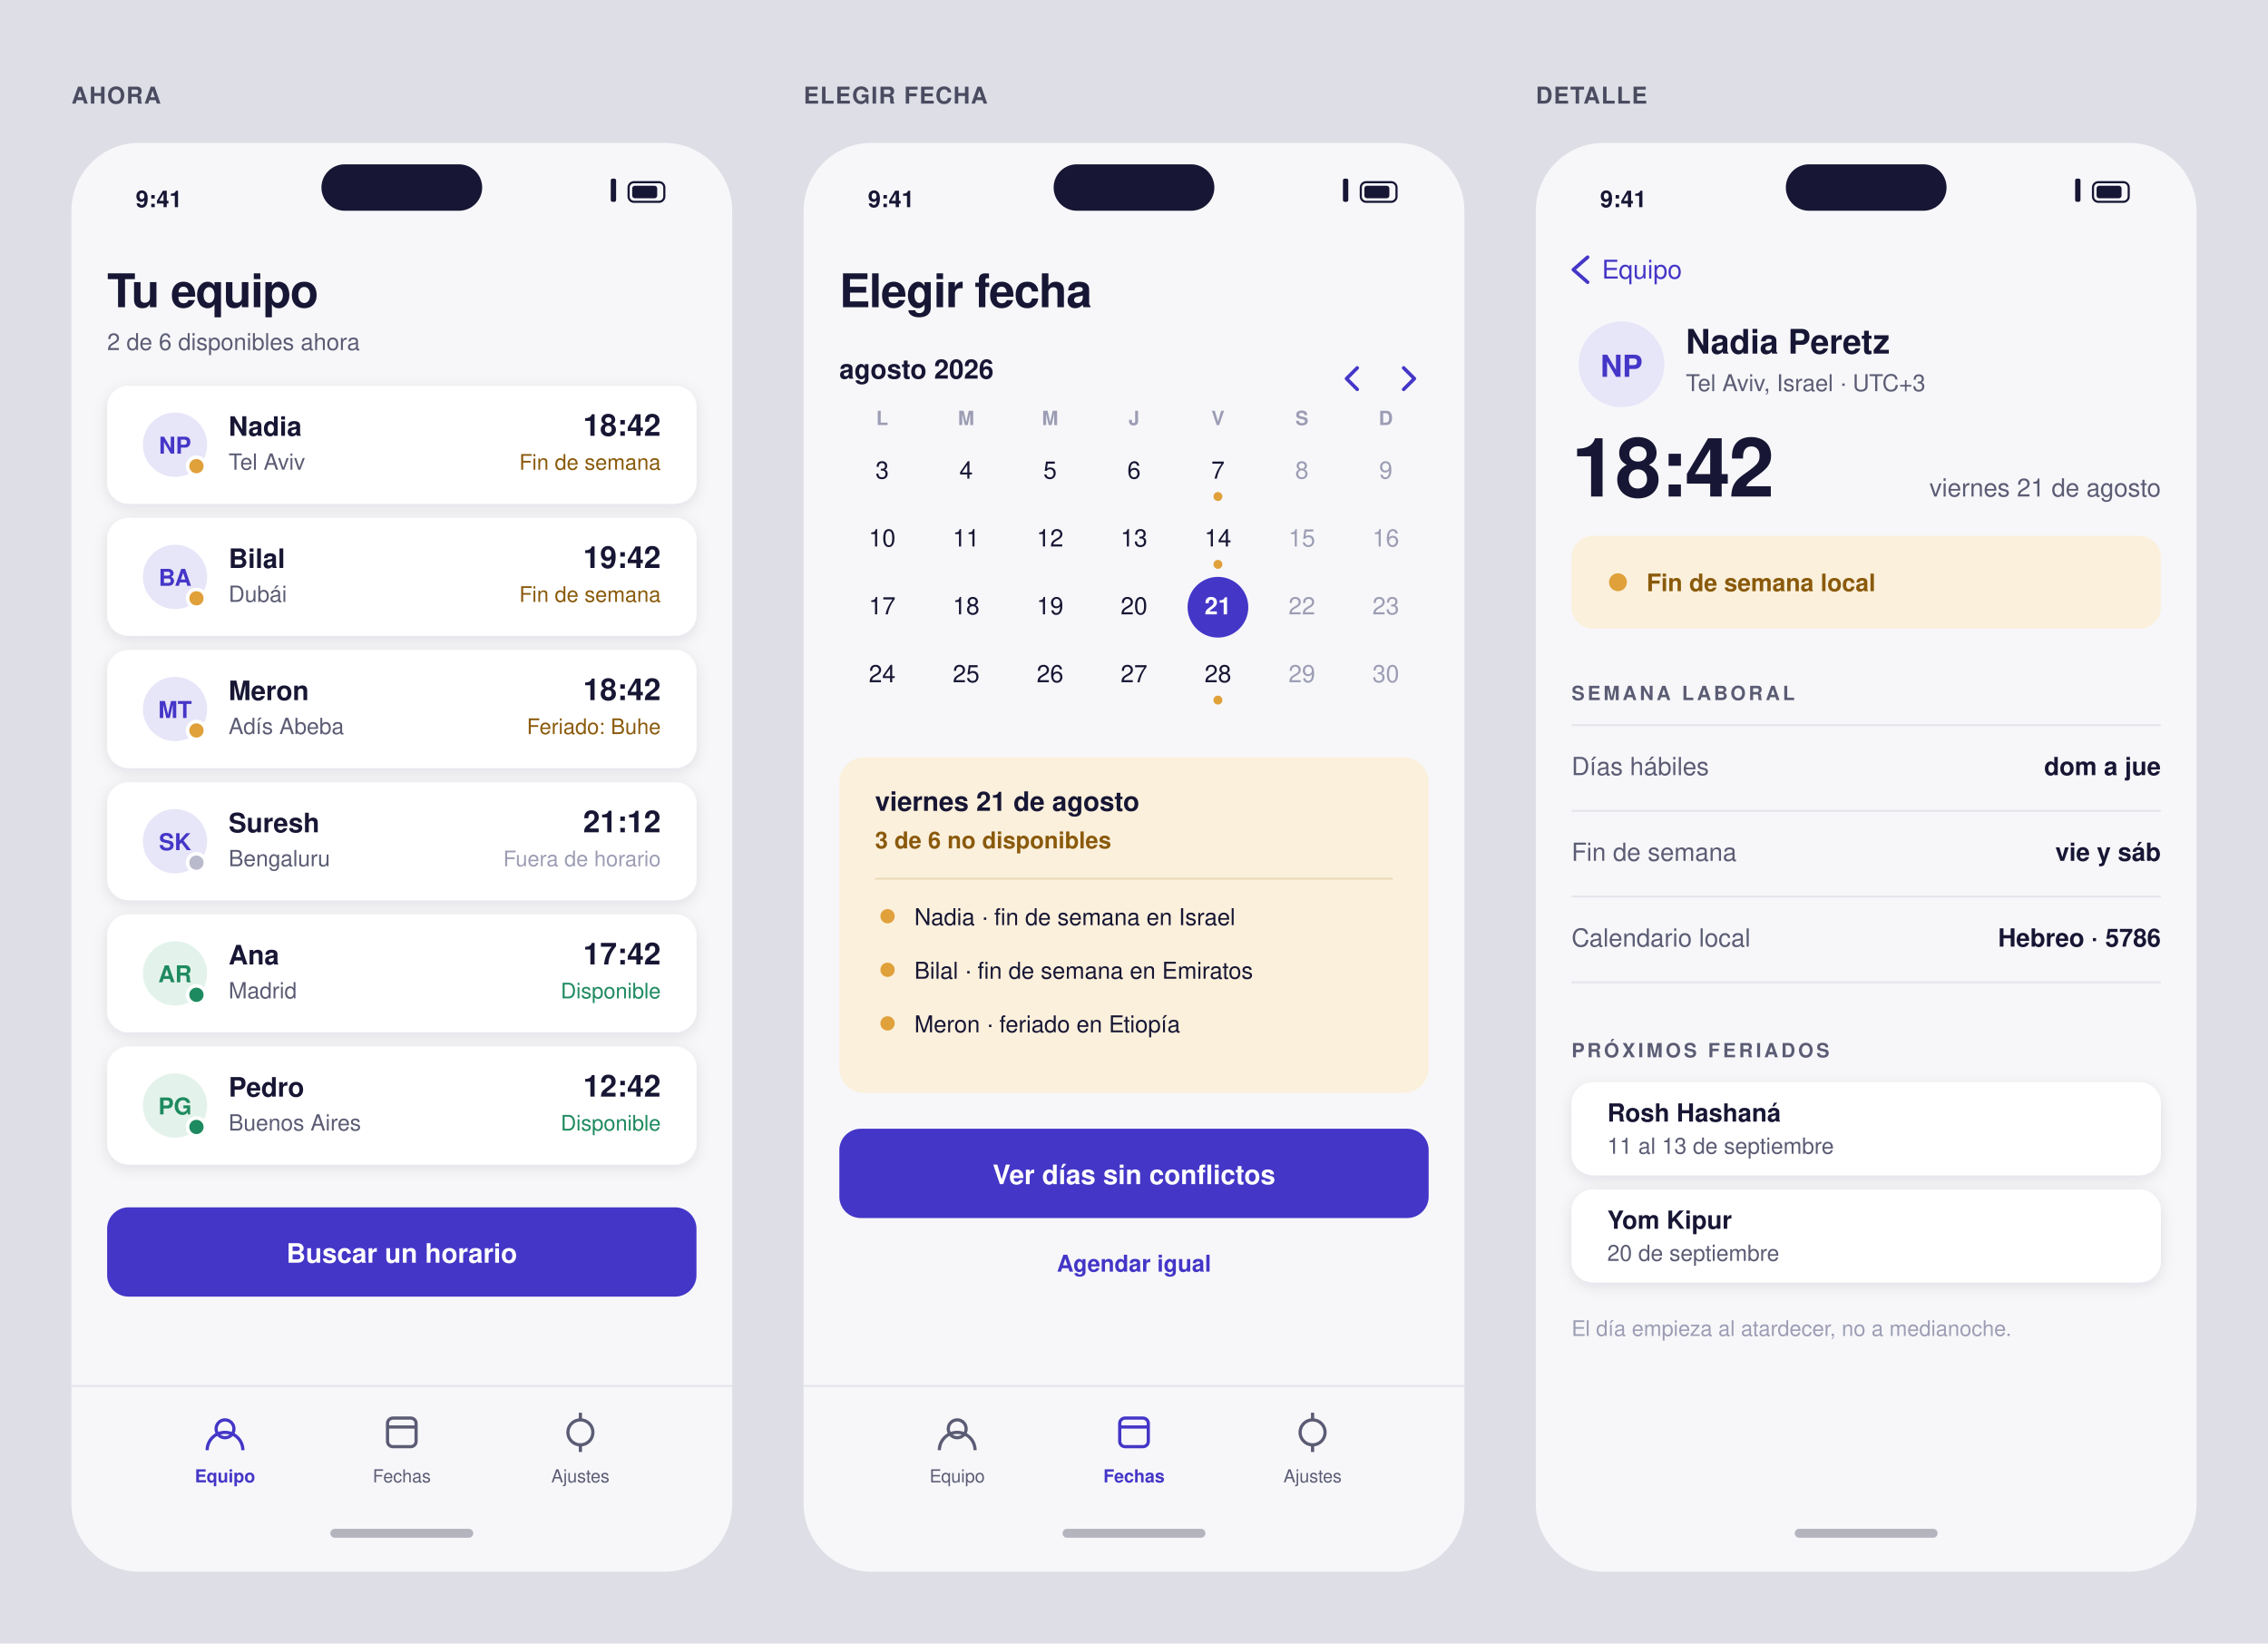
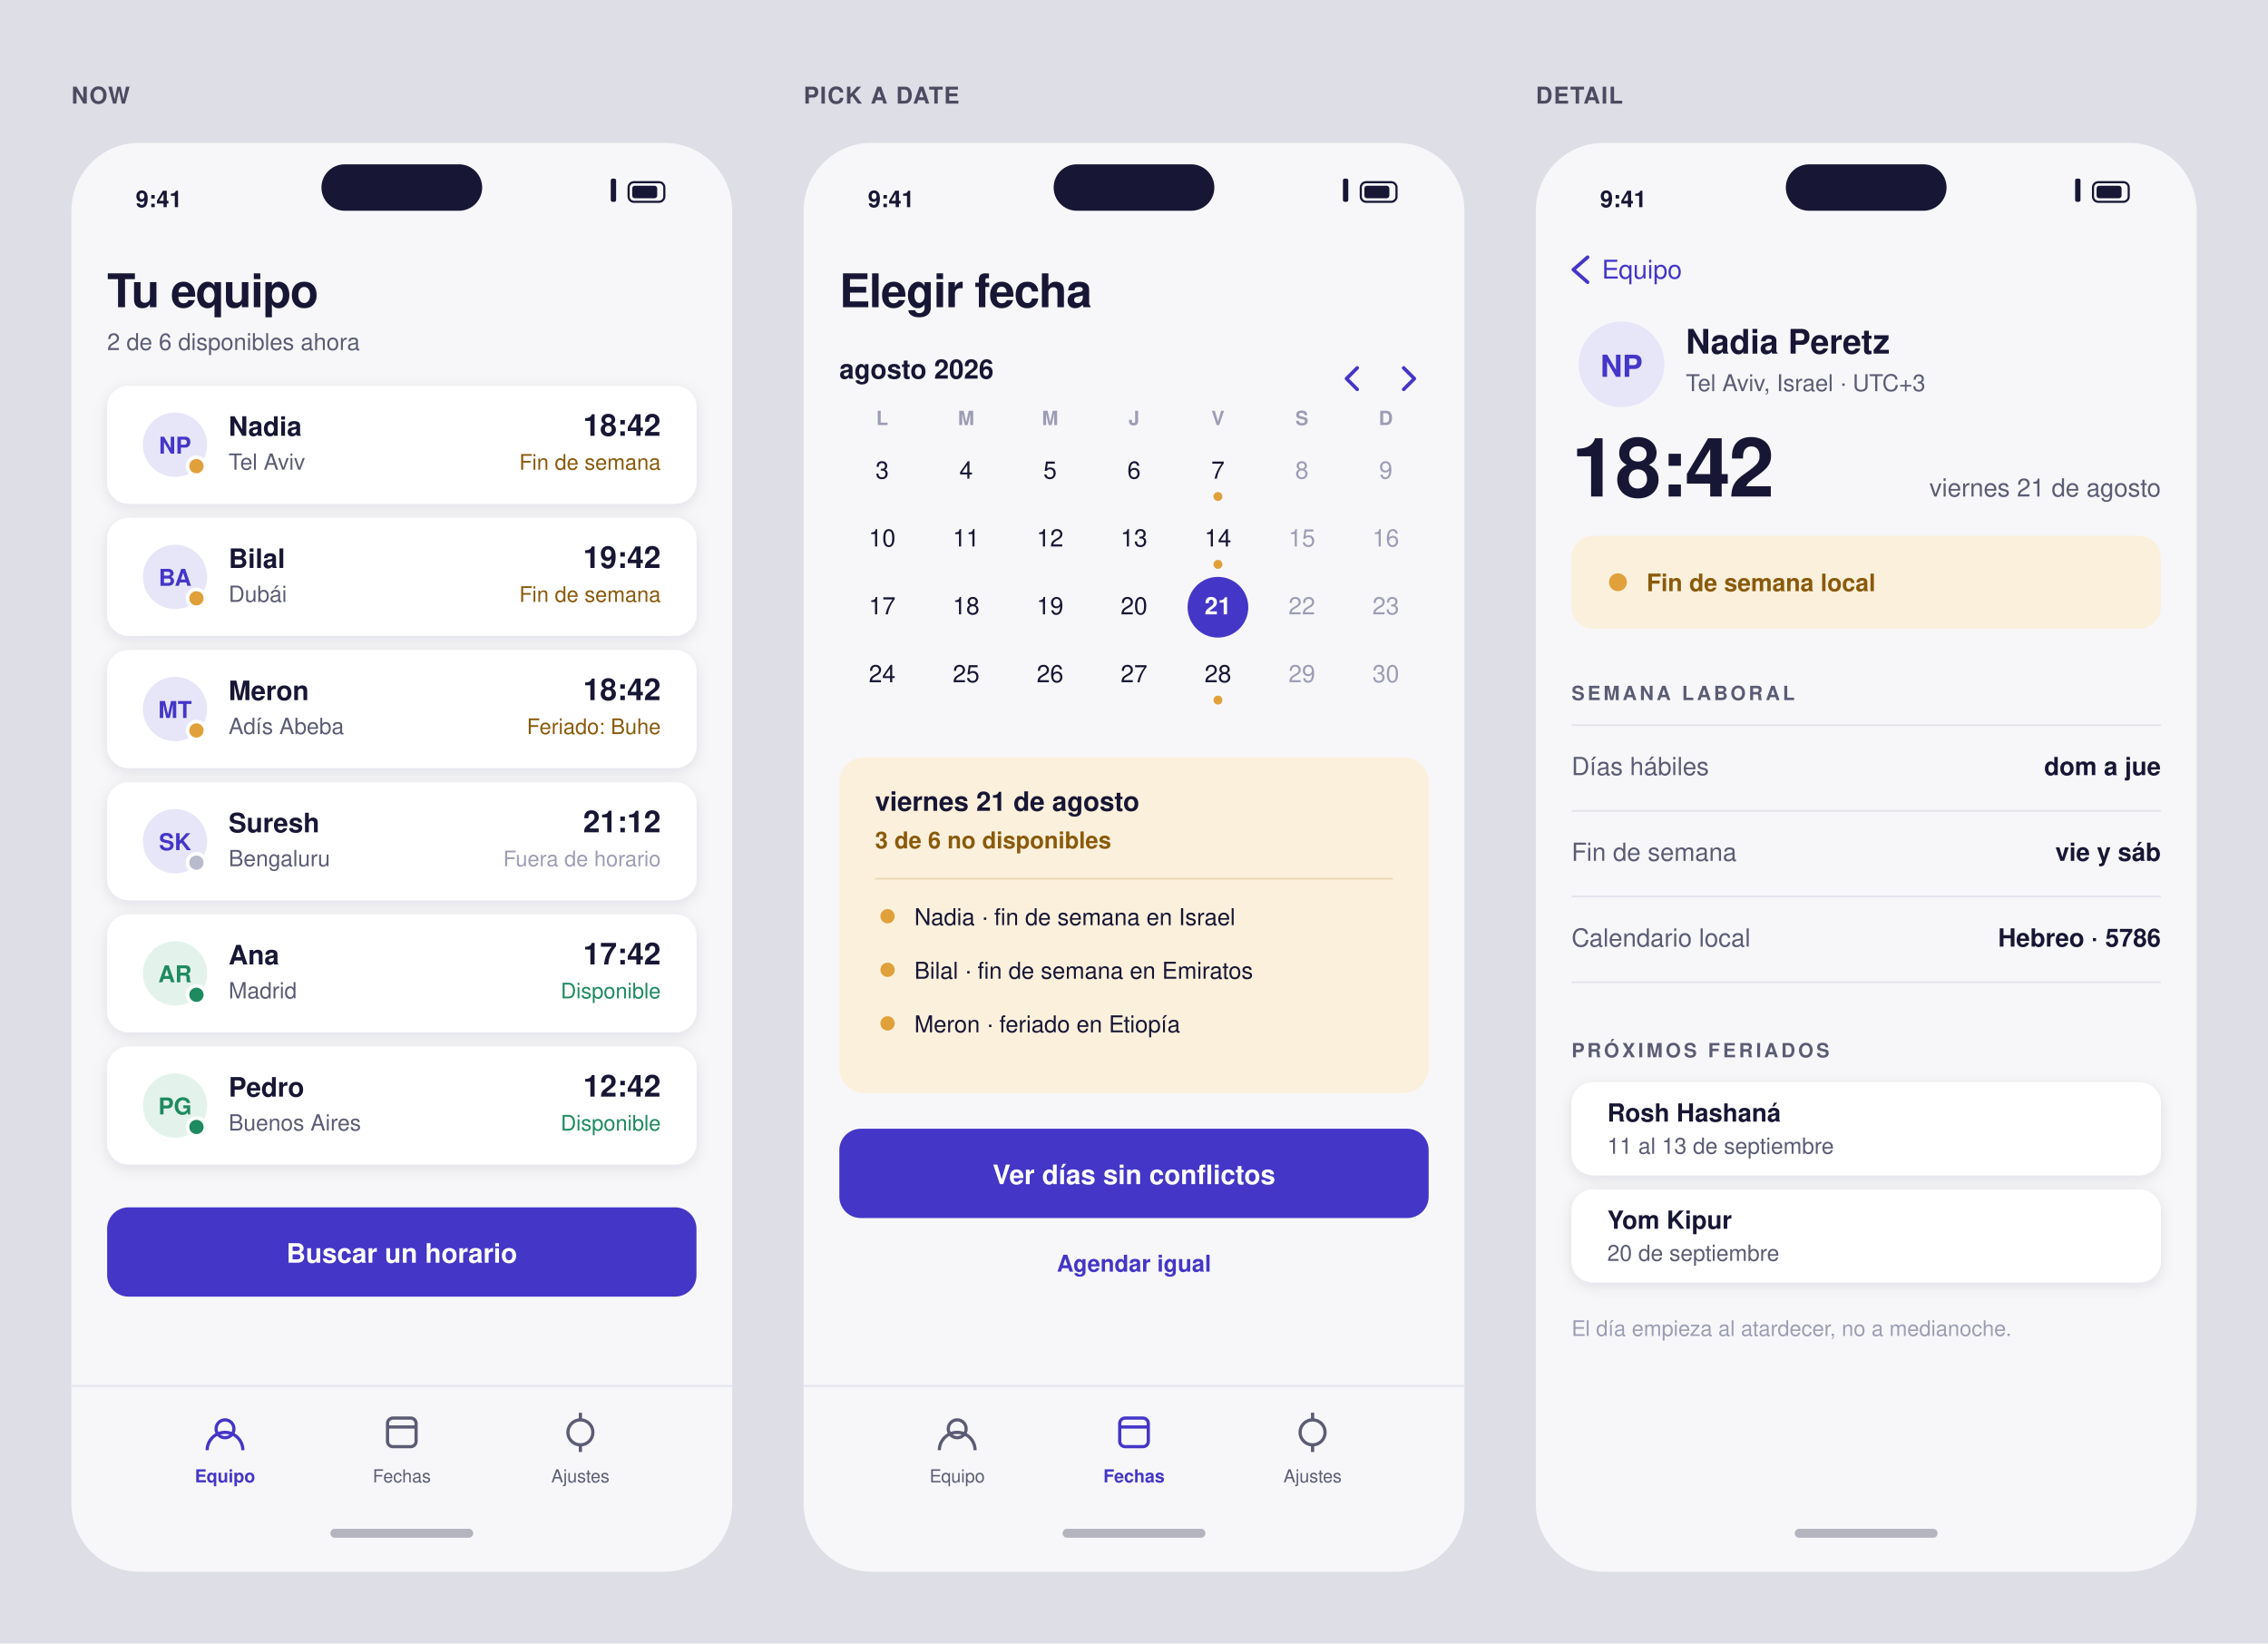
<svg xmlns="http://www.w3.org/2000/svg" width="1270" height="920" viewBox="0 0 1270 920" font-family="Helvetica Neue, Helvetica, Arial, sans-serif">
  <defs>
    <filter id="sh" x="-30%" y="-30%" width="160%" height="160%">
      <feDropShadow dx="0" dy="2" stdDeviation="4" flood-color="#171634" flood-opacity="0.10" />
    </filter>
  </defs>
  <rect width="1270" height="920" fill="#DEDEE6" />
-   <text x="40" y="58" font-size="13" font-weight="700" letter-spacing="0.6" fill="#4A4B60">AHORA</text>
-   <text x="450" y="58" font-size="13" font-weight="700" letter-spacing="0.6" fill="#4A4B60">ELEGIR FECHA</text>
-   <text x="860" y="58" font-size="13" font-weight="700" letter-spacing="0.6" fill="#4A4B60">DETALLE</text>
+   <text x="40" y="58" font-size="13" font-weight="700" letter-spacing="0.6" fill="#4A4B60">NOW</text>
+   <text x="450" y="58" font-size="13" font-weight="700" letter-spacing="0.6" fill="#4A4B60">PICK A DATE</text>
+   <text x="860" y="58" font-size="13" font-weight="700" letter-spacing="0.6" fill="#4A4B60">DETAIL</text>
  <g>
    <rect x="40" y="80" width="370" height="800" rx="38" fill="#F7F7FA" />
    <rect x="180" y="92" width="90" height="26" rx="13" fill="#171634" />
    <text x="76" y="116" font-size="13" font-weight="600" fill="#171634">9:41</text>
    <g fill="#171634">
      <rect x="342" y="100" width="3" height="13" rx="1" />
      <rect x="352" y="102" width="20" height="11" rx="3" fill="none" stroke="#171634" stroke-width="1.2" />
      <rect x="354" y="104" width="14" height="7" rx="1.5" />
    </g>
    <text x="60" y="172" font-size="26" font-weight="700" letter-spacing="-0.5" fill="#171634">Tu equipo</text>
    <text x="60" y="196" font-size="13" fill="#5B5C74">2 de 6 disponibles ahora</text>
    <g filter="url(#sh)">
      <rect x="60" y="216" width="330" height="66" rx="12" fill="#FFFFFF" />
      <rect x="60" y="290" width="330" height="66" rx="12" fill="#FFFFFF" />
      <rect x="60" y="364" width="330" height="66" rx="12" fill="#FFFFFF" />
      <rect x="60" y="438" width="330" height="66" rx="12" fill="#FFFFFF" />
      <rect x="60" y="512" width="330" height="66" rx="12" fill="#FFFFFF" />
      <rect x="60" y="586" width="330" height="66" rx="12" fill="#FFFFFF" />
    </g>
    <circle cx="98" cy="249" r="18" fill="#E7E5F8" />
    <text x="98" y="254" font-size="13" font-weight="700" fill="#4436C7" text-anchor="middle">NP</text>
    <circle cx="110" cy="261" r="6" fill="#FFFFFF" />
    <circle cx="110" cy="261" r="4" fill="#E0A03A" />
    <text x="128" y="244" font-size="15" font-weight="600" fill="#171634">Nadia</text>
    <text x="128" y="263" font-size="12.5" fill="#5B5C74">Tel Aviv</text>
    <text x="370" y="244" font-size="17" font-weight="600" fill="#171634" text-anchor="end">18:42</text>
    <text x="370" y="263" font-size="12" font-weight="500" fill="#8A5A0B" text-anchor="end">Fin de semana</text>
    <circle cx="98" cy="323" r="18" fill="#E7E5F8" />
    <text x="98" y="328" font-size="13" font-weight="700" fill="#4436C7" text-anchor="middle">BA</text>
    <circle cx="110" cy="335" r="6" fill="#FFFFFF" />
    <circle cx="110" cy="335" r="4" fill="#E0A03A" />
    <text x="128" y="318" font-size="15" font-weight="600" fill="#171634">Bilal</text>
    <text x="128" y="337" font-size="12.5" fill="#5B5C74">Dubái</text>
    <text x="370" y="318" font-size="17" font-weight="600" fill="#171634" text-anchor="end">19:42</text>
    <text x="370" y="337" font-size="12" font-weight="500" fill="#8A5A0B" text-anchor="end">Fin de semana</text>
    <circle cx="98" cy="397" r="18" fill="#E7E5F8" />
    <text x="98" y="402" font-size="13" font-weight="700" fill="#4436C7" text-anchor="middle">MT</text>
    <circle cx="110" cy="409" r="6" fill="#FFFFFF" />
    <circle cx="110" cy="409" r="4" fill="#E0A03A" />
    <text x="128" y="392" font-size="15" font-weight="600" fill="#171634">Meron</text>
    <text x="128" y="411" font-size="12.5" fill="#5B5C74">Adís Abeba</text>
    <text x="370" y="392" font-size="17" font-weight="600" fill="#171634" text-anchor="end">18:42</text>
    <text x="370" y="411" font-size="12" font-weight="500" fill="#8A5A0B" text-anchor="end">Feriado: Buhe</text>
    <circle cx="98" cy="471" r="18" fill="#E7E5F8" />
    <text x="98" y="476" font-size="13" font-weight="700" fill="#4436C7" text-anchor="middle">SK</text>
    <circle cx="110" cy="483" r="6" fill="#FFFFFF" />
    <circle cx="110" cy="483" r="4" fill="#B9BACB" />
    <text x="128" y="466" font-size="15" font-weight="600" fill="#171634">Suresh</text>
    <text x="128" y="485" font-size="12.5" fill="#5B5C74">Bengaluru</text>
    <text x="370" y="466" font-size="17" font-weight="600" fill="#171634" text-anchor="end">21:12</text>
    <text x="370" y="485" font-size="12" font-weight="500" fill="#9C9DB4" text-anchor="end">Fuera de horario</text>
    <circle cx="98" cy="545" r="18" fill="#E3F3EB" />
    <text x="98" y="550" font-size="13" font-weight="700" fill="#1E8A5F" text-anchor="middle">AR</text>
    <circle cx="110" cy="557" r="6" fill="#FFFFFF" />
    <circle cx="110" cy="557" r="4" fill="#1E8A5F" />
    <text x="128" y="540" font-size="15" font-weight="600" fill="#171634">Ana</text>
    <text x="128" y="559" font-size="12.5" fill="#5B5C74">Madrid</text>
    <text x="370" y="540" font-size="17" font-weight="600" fill="#171634" text-anchor="end">17:42</text>
    <text x="370" y="559" font-size="12" font-weight="500" fill="#1E8A5F" text-anchor="end">Disponible</text>
    <circle cx="98" cy="619" r="18" fill="#E3F3EB" />
    <text x="98" y="624" font-size="13" font-weight="700" fill="#1E8A5F" text-anchor="middle">PG</text>
    <circle cx="110" cy="631" r="6" fill="#FFFFFF" />
    <circle cx="110" cy="631" r="4" fill="#1E8A5F" />
    <text x="128" y="614" font-size="15" font-weight="600" fill="#171634">Pedro</text>
    <text x="128" y="633" font-size="12.5" fill="#5B5C74">Buenos Aires</text>
    <text x="370" y="614" font-size="17" font-weight="600" fill="#171634" text-anchor="end">12:42</text>
    <text x="370" y="633" font-size="12" font-weight="500" fill="#1E8A5F" text-anchor="end">Disponible</text>
    <rect x="60" y="676" width="330" height="50" rx="12" fill="#4436C7" />
    <text x="225" y="707" font-size="15" font-weight="600" fill="#FFFFFF" text-anchor="middle">Buscar un horario</text>
    <line x1="40" y1="776" x2="410" y2="776" stroke="#E4E4EC" stroke-width="1" />
    <g>
      <circle cx="126" cy="800" r="5" fill="none" stroke="#4436C7" stroke-width="1.8" />
      <path d="M116 812 a10 10 0 0 1 20 0" fill="none" stroke="#4436C7" stroke-width="1.8" />
      <text x="126" y="830" font-size="10" font-weight="600" fill="#4436C7" text-anchor="middle">Equipo</text>
    </g>
    <g>
      <rect x="217" y="794" width="16" height="16" rx="3" fill="none" stroke="#5B5C74" stroke-width="1.8" />
      <line x1="217" y1="799" x2="233" y2="799" stroke="#5B5C74" stroke-width="1.8" />
      <text x="225" y="830" font-size="10" font-weight="500" fill="#5B5C74" text-anchor="middle">Fechas</text>
    </g>
    <g>
      <circle cx="325" cy="802" r="7" fill="none" stroke="#5B5C74" stroke-width="1.8" />
      <line x1="325" y1="791" x2="325" y2="795" stroke="#5B5C74" stroke-width="1.8" />
      <line x1="325" y1="809" x2="325" y2="813" stroke="#5B5C74" stroke-width="1.8" />
      <text x="325" y="830" font-size="10" font-weight="500" fill="#5B5C74" text-anchor="middle">Ajustes</text>
    </g>
    <rect x="185" y="856" width="80" height="5" rx="2.5" fill="#171634" opacity="0.3" />
  </g>
  <g>
    <rect x="450" y="80" width="370" height="800" rx="38" fill="#F7F7FA" />
    <rect x="590" y="92" width="90" height="26" rx="13" fill="#171634" />
    <text x="486" y="116" font-size="13" font-weight="600" fill="#171634">9:41</text>
    <g fill="#171634">
      <rect x="752" y="100" width="3" height="13" rx="1" />
      <rect x="762" y="102" width="20" height="11" rx="3" fill="none" stroke="#171634" stroke-width="1.2" />
      <rect x="764" y="104" width="14" height="7" rx="1.5" />
    </g>
    <text x="470" y="172" font-size="26" font-weight="700" letter-spacing="-0.5" fill="#171634">Elegir fecha</text>
    <text x="470" y="212" font-size="15" font-weight="600" fill="#171634">agosto 2026</text>
    <path d="M760 206 l-6 6 l6 6" fill="none" stroke="#4436C7" stroke-width="2" stroke-linecap="round" stroke-linejoin="round" />
    <path d="M786 206 l6 6 l-6 6" fill="none" stroke="#4436C7" stroke-width="2" stroke-linecap="round" stroke-linejoin="round" />
    <g font-size="11" font-weight="600" fill="#9C9DB4" text-anchor="middle">
      <text x="494" y="238">L</text>
      <text x="541" y="238">M</text>
      <text x="588" y="238">M</text>
      <text x="635" y="238">J</text>
      <text x="682" y="238">V</text>
      <text x="729" y="238">S</text>
      <text x="776" y="238">D</text>
    </g>
    <g font-size="13.5" fill="#171634" text-anchor="middle">
      <text x="494" y="268">3</text>
      <text x="541" y="268">4</text>
      <text x="588" y="268">5</text>
      <text x="635" y="268">6</text>
      <text x="682" y="268">7</text>
      <text x="729" y="268" fill="#9C9DB4">8</text>
      <text x="776" y="268" fill="#9C9DB4">9</text>
    </g>
    <circle cx="682" cy="278" r="2.5" fill="#E0A03A" />
    <g font-size="13.5" fill="#171634" text-anchor="middle">
      <text x="494" y="306">10</text>
      <text x="541" y="306">11</text>
      <text x="588" y="306">12</text>
      <text x="635" y="306">13</text>
      <text x="682" y="306">14</text>
      <text x="729" y="306" fill="#9C9DB4">15</text>
      <text x="776" y="306" fill="#9C9DB4">16</text>
    </g>
    <circle cx="682" cy="316" r="2.5" fill="#E0A03A" />
    <circle cx="682" cy="340" r="17" fill="#4436C7" />
    <g font-size="13.5" fill="#171634" text-anchor="middle">
      <text x="494" y="344">17</text>
      <text x="541" y="344">18</text>
      <text x="588" y="344">19</text>
      <text x="635" y="344">20</text>
      <text x="682" y="344" fill="#FFFFFF" font-weight="700">21</text>
      <text x="729" y="344" fill="#9C9DB4">22</text>
      <text x="776" y="344" fill="#9C9DB4">23</text>
    </g>
    <g font-size="13.5" fill="#171634" text-anchor="middle">
      <text x="494" y="382">24</text>
      <text x="541" y="382">25</text>
      <text x="588" y="382">26</text>
      <text x="635" y="382">27</text>
      <text x="682" y="382">28</text>
      <text x="729" y="382" fill="#9C9DB4">29</text>
      <text x="776" y="382" fill="#9C9DB4">30</text>
    </g>
    <circle cx="682" cy="392" r="2.5" fill="#E0A03A" />
    <rect x="470" y="424" width="330" height="188" rx="14" fill="#FBF0DC" />
    <text x="490" y="454" font-size="15" font-weight="700" fill="#171634">viernes 21 de agosto</text>
    <text x="490" y="475" font-size="13" font-weight="600" fill="#8A5A0B">3 de 6 no disponibles</text>
    <line x1="490" y1="492" x2="780" y2="492" stroke="#EBD9B6" stroke-width="1" />
    <circle cx="497" cy="513" r="4" fill="#E0A03A" />
    <text x="512" y="518" font-size="13" fill="#171634">Nadia · fin de semana en Israel</text>
    <circle cx="497" cy="543" r="4" fill="#E0A03A" />
    <text x="512" y="548" font-size="13" fill="#171634">Bilal · fin de semana en Emiratos</text>
    <circle cx="497" cy="573" r="4" fill="#E0A03A" />
    <text x="512" y="578" font-size="13" fill="#171634">Meron · feriado en Etiopía</text>
    <rect x="470" y="632" width="330" height="50" rx="12" fill="#4436C7" />
    <text x="635" y="663" font-size="15" font-weight="600" fill="#FFFFFF" text-anchor="middle">Ver días sin conflictos</text>
    <text x="635" y="712" font-size="13" font-weight="600" fill="#4436C7" text-anchor="middle">Agendar igual</text>
    <line x1="450" y1="776" x2="820" y2="776" stroke="#E4E4EC" stroke-width="1" />
    <g>
      <circle cx="536" cy="800" r="5" fill="none" stroke="#5B5C74" stroke-width="1.8" />
      <path d="M526 812 a10 10 0 0 1 20 0" fill="none" stroke="#5B5C74" stroke-width="1.8" />
      <text x="536" y="830" font-size="10" font-weight="500" fill="#5B5C74" text-anchor="middle">Equipo</text>
    </g>
    <g>
      <rect x="627" y="794" width="16" height="16" rx="3" fill="none" stroke="#4436C7" stroke-width="1.8" />
      <line x1="627" y1="799" x2="643" y2="799" stroke="#4436C7" stroke-width="1.8" />
      <text x="635" y="830" font-size="10" font-weight="600" fill="#4436C7" text-anchor="middle">Fechas</text>
    </g>
    <g>
      <circle cx="735" cy="802" r="7" fill="none" stroke="#5B5C74" stroke-width="1.8" />
      <line x1="735" y1="791" x2="735" y2="795" stroke="#5B5C74" stroke-width="1.8" />
      <line x1="735" y1="809" x2="735" y2="813" stroke="#5B5C74" stroke-width="1.8" />
      <text x="735" y="830" font-size="10" font-weight="500" fill="#5B5C74" text-anchor="middle">Ajustes</text>
    </g>
    <rect x="595" y="856" width="80" height="5" rx="2.5" fill="#171634" opacity="0.3" />
  </g>
  <g>
    <rect x="860" y="80" width="370" height="800" rx="38" fill="#F7F7FA" />
    <rect x="1000" y="92" width="90" height="26" rx="13" fill="#171634" />
    <text x="896" y="116" font-size="13" font-weight="600" fill="#171634">9:41</text>
    <g fill="#171634">
      <rect x="1162" y="100" width="3" height="13" rx="1" />
      <rect x="1172" y="102" width="20" height="11" rx="3" fill="none" stroke="#171634" stroke-width="1.2" />
      <rect x="1174" y="104" width="14" height="7" rx="1.5" />
    </g>
    <path d="M889 158 l-8 -7 l8 -7" fill="none" stroke="#4436C7" stroke-width="2" stroke-linecap="round" stroke-linejoin="round" />
    <text x="897" y="156" font-size="14.5" font-weight="500" fill="#4436C7">Equipo</text>
    <circle cx="908" cy="204" r="24" fill="#E7E5F8" />
    <text x="908" y="211" font-size="17" font-weight="700" fill="#4436C7" text-anchor="middle">NP</text>
    <text x="944" y="198" font-size="19" font-weight="700" fill="#171634">Nadia Peretz</text>
    <text x="944" y="219" font-size="13" fill="#5B5C74">Tel Aviv, Israel · UTC+3</text>
    <text x="880" y="278" font-size="46" font-weight="700" letter-spacing="-1" fill="#171634">18:42</text>
    <text x="1210" y="278" font-size="14" font-weight="500" fill="#5B5C74" text-anchor="end">viernes 21 de agosto</text>
    <rect x="880" y="300" width="330" height="52" rx="12" fill="#FBF0DC" />
    <circle cx="906" cy="326" r="5" fill="#E0A03A" />
    <text x="922" y="331" font-size="13.5" font-weight="600" fill="#8A5A0B">Fin de semana local</text>
    <text x="880" y="392" font-size="11" font-weight="600" letter-spacing="1.6" fill="#5B5C74">SEMANA LABORAL</text>
    <line x1="880" y1="406" x2="1210" y2="406" stroke="#E4E4EC" stroke-width="1" />
    <text x="880" y="434" font-size="14" fill="#5B5C74">Días hábiles</text>
    <text x="1210" y="434" font-size="14" font-weight="600" fill="#171634" text-anchor="end">dom a jue</text>
    <line x1="880" y1="454" x2="1210" y2="454" stroke="#E4E4EC" stroke-width="1" />
    <text x="880" y="482" font-size="14" fill="#5B5C74">Fin de semana</text>
    <text x="1210" y="482" font-size="14" font-weight="600" fill="#171634" text-anchor="end">vie y sáb</text>
    <line x1="880" y1="502" x2="1210" y2="502" stroke="#E4E4EC" stroke-width="1" />
    <text x="880" y="530" font-size="14" fill="#5B5C74">Calendario local</text>
    <text x="1210" y="530" font-size="14" font-weight="600" fill="#171634" text-anchor="end">Hebreo · 5786</text>
    <line x1="880" y1="550" x2="1210" y2="550" stroke="#E4E4EC" stroke-width="1" />
    <text x="880" y="592" font-size="11" font-weight="600" letter-spacing="1.6" fill="#5B5C74">PRÓXIMOS FERIADOS</text>
    <g filter="url(#sh)">
      <rect x="880" y="606" width="330" height="52" rx="12" fill="#FFFFFF" />
      <rect x="880" y="666" width="330" height="52" rx="12" fill="#FFFFFF" />
    </g>
    <text x="900" y="628" font-size="14" font-weight="600" fill="#171634">Rosh Hashaná</text>
    <text x="900" y="646" font-size="12.5" fill="#5B5C74">11 al 13 de septiembre</text>
    <text x="900" y="688" font-size="14" font-weight="600" fill="#171634">Yom Kipur</text>
    <text x="900" y="706" font-size="12.5" fill="#5B5C74">20 de septiembre</text>
    <text x="880" y="748" font-size="12" fill="#9C9DB4">El día empieza al atardecer, no a medianoche.</text>
    <rect x="1005" y="856" width="80" height="5" rx="2.5" fill="#171634" opacity="0.3" />
  </g>
</svg>
